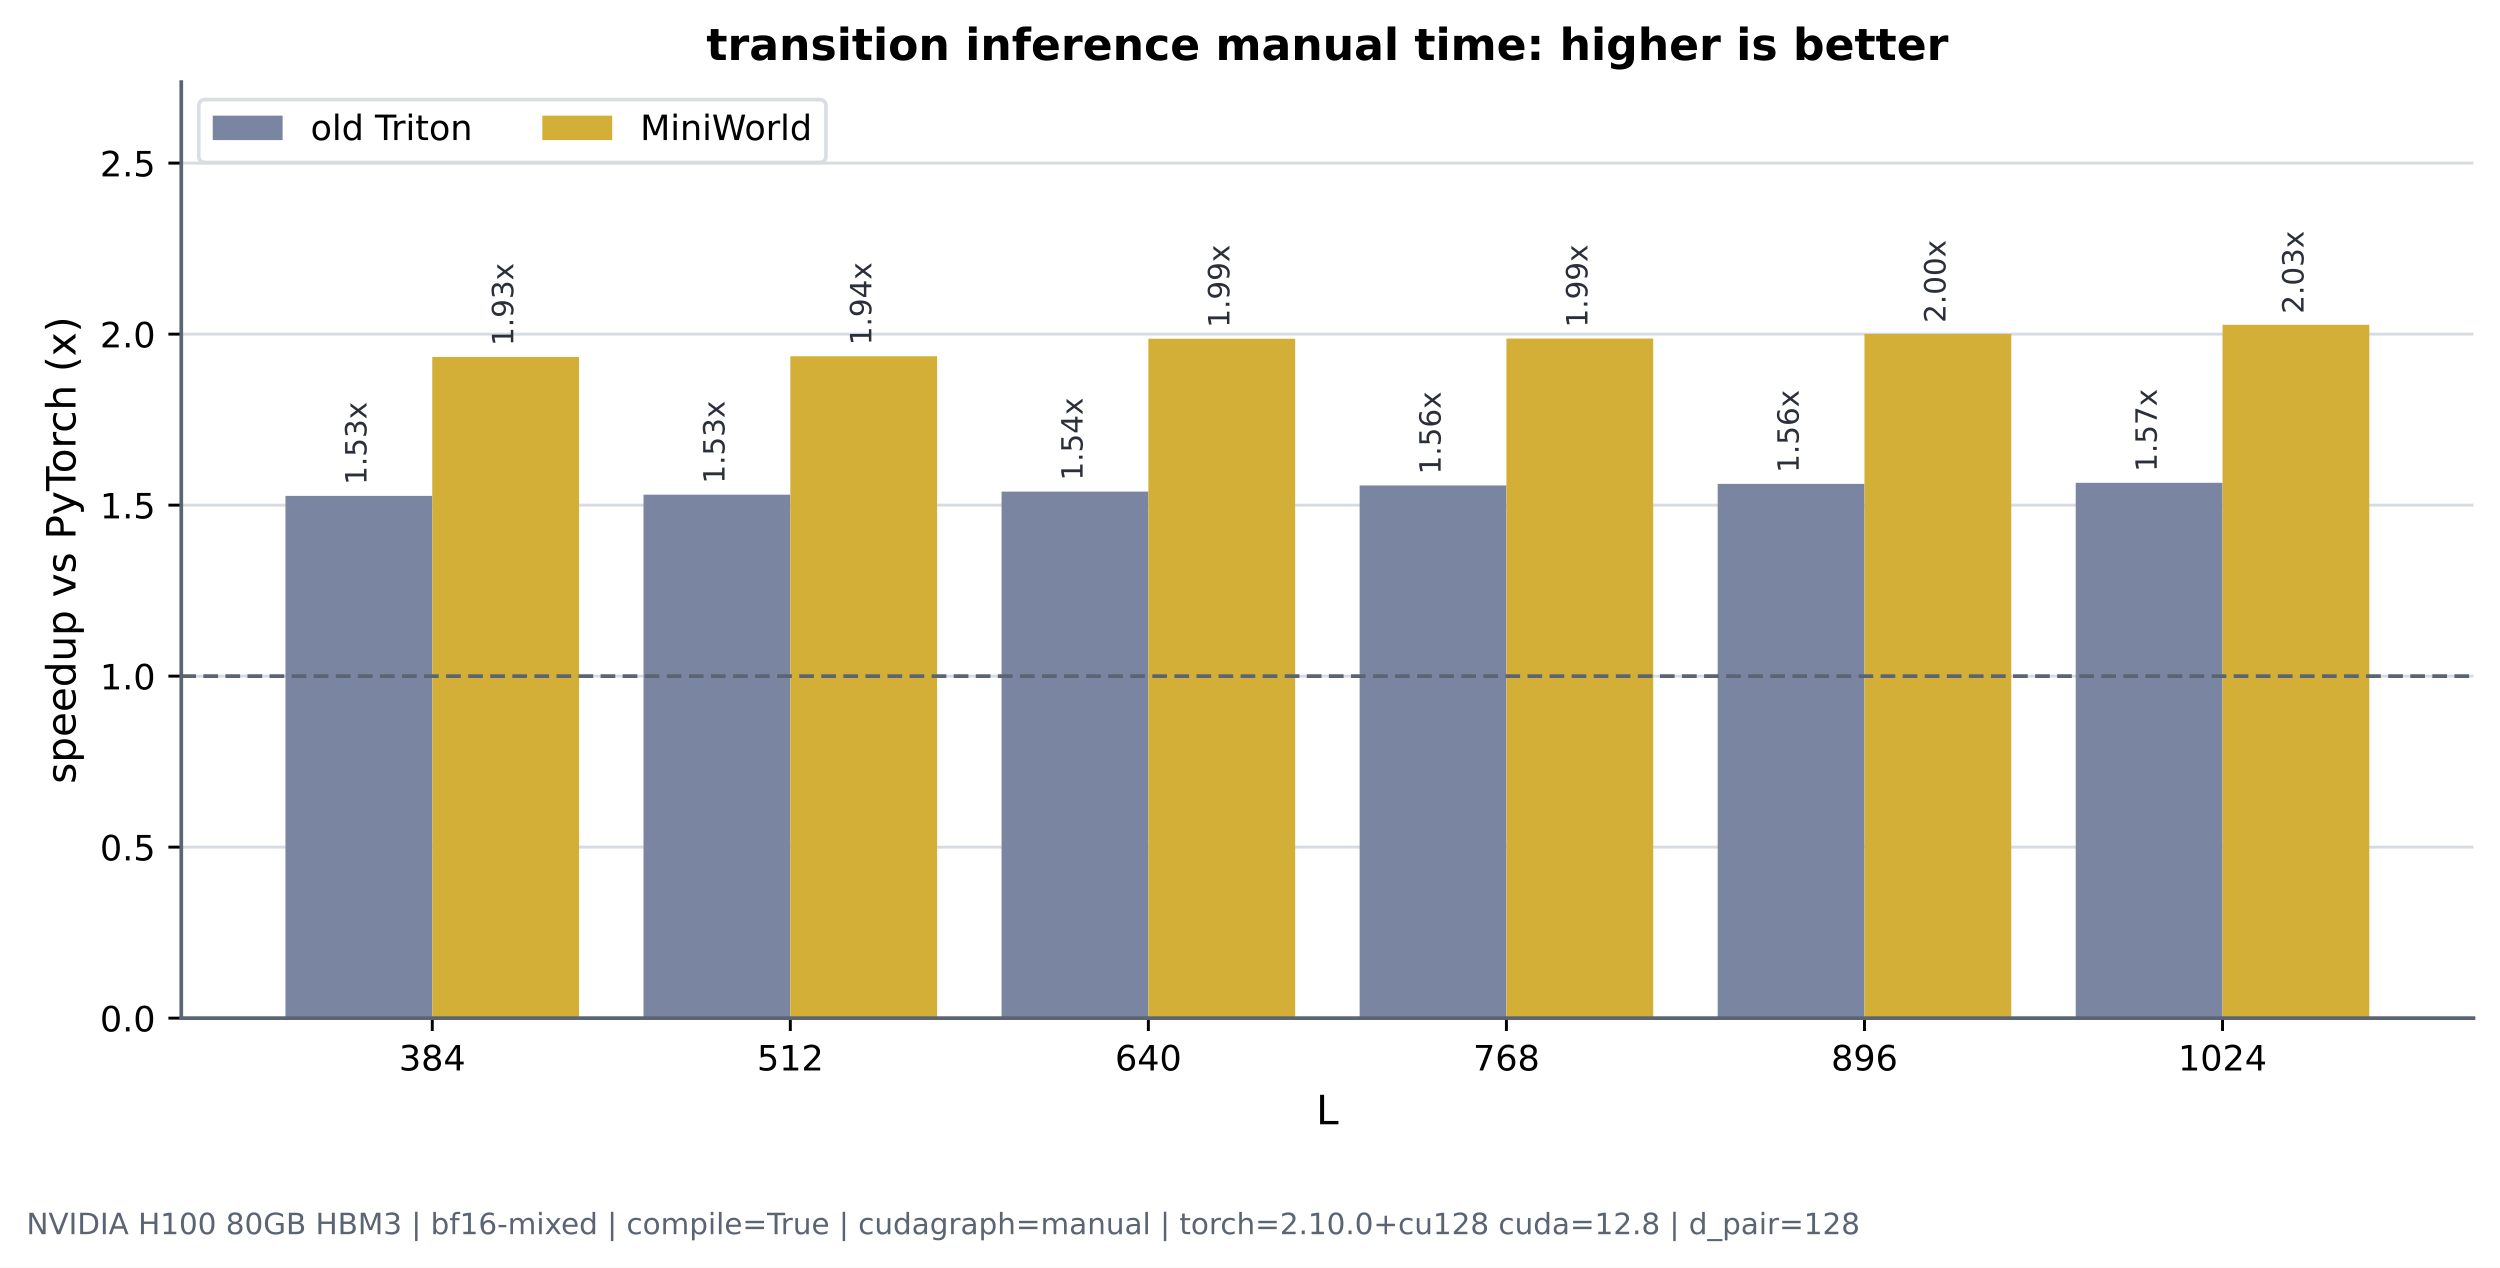
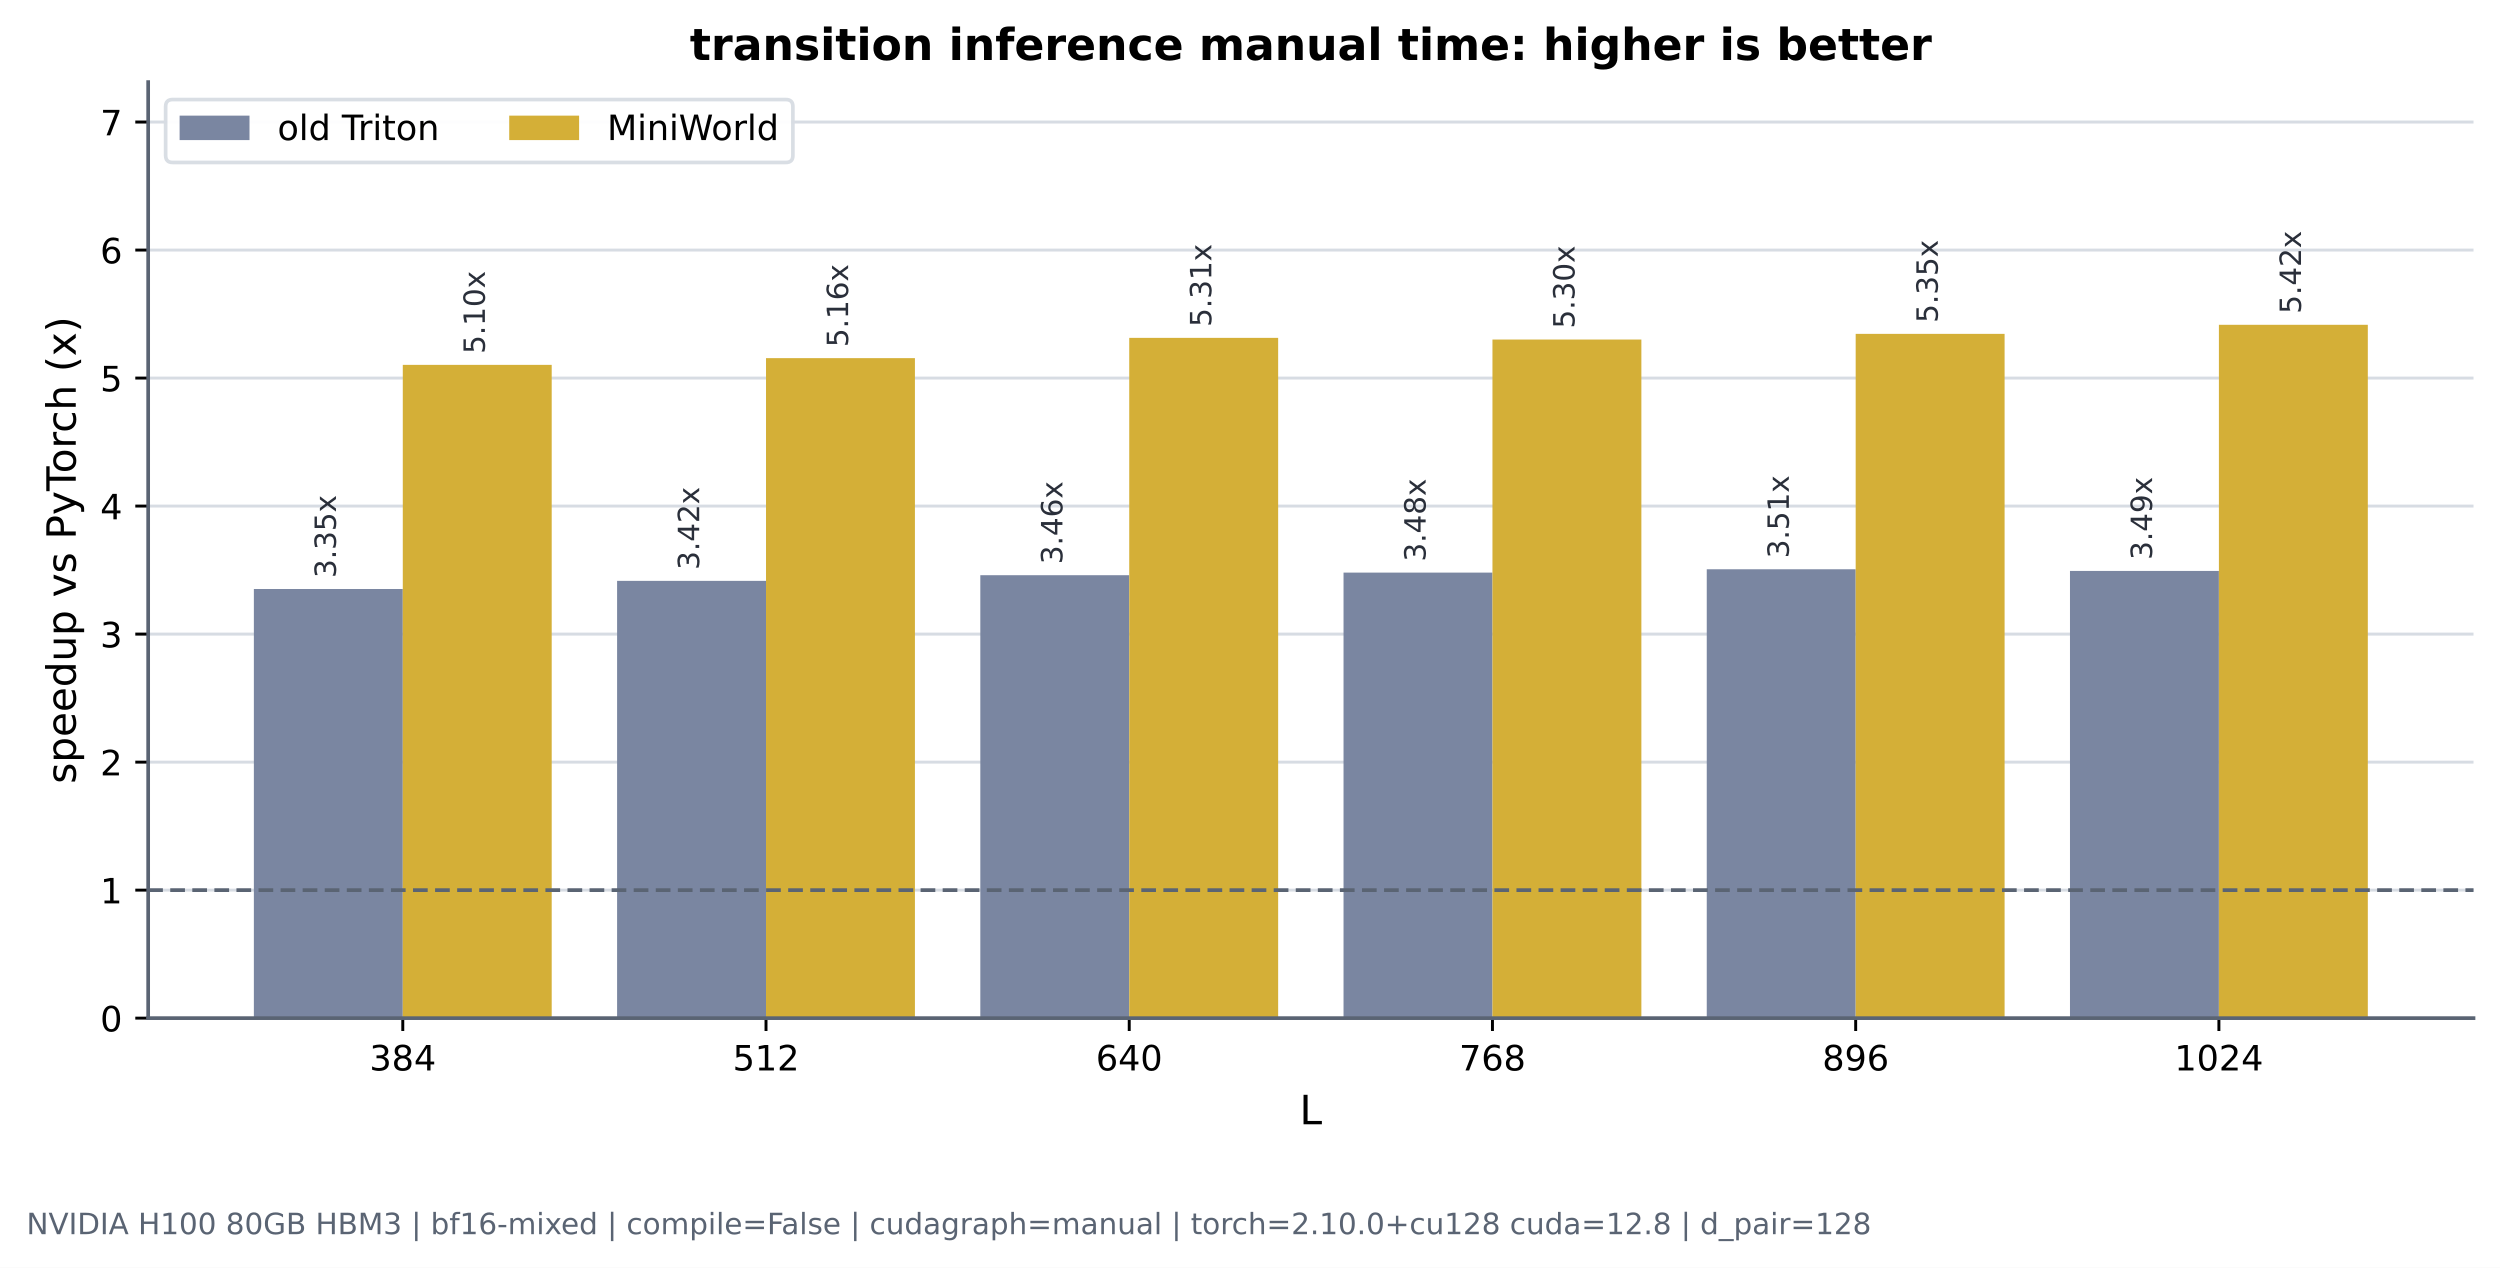
<svg xmlns="http://www.w3.org/2000/svg" xmlns:xlink="http://www.w3.org/1999/xlink" width="679.68pt" height="344.665pt" viewBox="0 0 679.68 344.665" version="1.1">
  <defs>
    <style type="text/css">*{stroke-linejoin: round; stroke-linecap: butt}</style>
  </defs>
  <g id="figure_1">
    <g id="patch_1">
      <path d="M 0 344.665  L 679.68 344.665  L 679.68 0  L 0 0  z " style="fill: #ffffff" />
    </g>
    <g id="axes_1">
      <g id="patch_2">
-         <path d="M 49.283 276.805  L 672.48 276.805  L 672.48 22.318  L 49.283 22.318  z " style="fill: #ffffff" />
+         <path d="M 40.283 276.805  L 672.48 276.805  L 672.48 22.318  L 40.283 22.318  z " style="fill: #ffffff" />
      </g>
      <g id="matplotlib.axis_1">
        <g id="xtick_1">
          <g id="line2d_1">
            <defs>
-               <path id="m5a8e75f36b" d="M 0 0  L 0 3.5  " style="stroke: #000000; stroke-width: 0.8" />
+               <path id="m460fba38cb" d="M 0 0  L 0 3.5  " style="stroke: #000000; stroke-width: 0.8" />
            </defs>
            <g>
-               <use xlink:href="#m5a8e75f36b" x="117.521" y="276.805" style="stroke: #000000; stroke-width: 0.8" />
+               <use xlink:href="#m460fba38cb" x="109.506" y="276.805" style="stroke: #000000; stroke-width: 0.8" />
            </g>
          </g>
          <g id="text_1">
-             <text style="font-size: 9.5px; font-family: 'DejaVu Sans', 'Arial', 'Helvetica', sans-serif; text-anchor: middle" x="117.521" y="291.023" transform="rotate(-0 117.5208 291.0227)">384</text>
+             <text style="font-size: 9.5px; font-family: 'DejaVu Sans', 'Arial', 'Helvetica', sans-serif; text-anchor: middle" x="109.506" y="291.023" transform="rotate(-0 109.5063 291.0227)">384</text>
          </g>
        </g>
        <g id="xtick_2">
          <g id="line2d_2">
            <g>
-               <use xlink:href="#m5a8e75f36b" x="214.865" y="276.805" style="stroke: #000000; stroke-width: 0.8" />
+               <use xlink:href="#m460fba38cb" x="208.256" y="276.805" style="stroke: #000000; stroke-width: 0.8" />
            </g>
          </g>
          <g id="text_2">
-             <text style="font-size: 9.5px; font-family: 'DejaVu Sans', 'Arial', 'Helvetica', sans-serif; text-anchor: middle" x="214.865" y="291.023" transform="rotate(-0 214.865 291.0227)">512</text>
+             <text style="font-size: 9.5px; font-family: 'DejaVu Sans', 'Arial', 'Helvetica', sans-serif; text-anchor: middle" x="208.256" y="291.023" transform="rotate(-0 208.2563 291.0227)">512</text>
          </g>
        </g>
        <g id="xtick_3">
          <g id="line2d_3">
            <g>
-               <use xlink:href="#m5a8e75f36b" x="312.209" y="276.805" style="stroke: #000000; stroke-width: 0.8" />
+               <use xlink:href="#m460fba38cb" x="307.006" y="276.805" style="stroke: #000000; stroke-width: 0.8" />
            </g>
          </g>
          <g id="text_3">
-             <text style="font-size: 9.5px; font-family: 'DejaVu Sans', 'Arial', 'Helvetica', sans-serif; text-anchor: middle" x="312.209" y="291.023" transform="rotate(-0 312.2092 291.0227)">640</text>
+             <text style="font-size: 9.5px; font-family: 'DejaVu Sans', 'Arial', 'Helvetica', sans-serif; text-anchor: middle" x="307.006" y="291.023" transform="rotate(-0 307.0063 291.0227)">640</text>
          </g>
        </g>
        <g id="xtick_4">
          <g id="line2d_4">
            <g>
-               <use xlink:href="#m5a8e75f36b" x="409.553" y="276.805" style="stroke: #000000; stroke-width: 0.8" />
+               <use xlink:href="#m460fba38cb" x="405.756" y="276.805" style="stroke: #000000; stroke-width: 0.8" />
            </g>
          </g>
          <g id="text_4">
-             <text style="font-size: 9.5px; font-family: 'DejaVu Sans', 'Arial', 'Helvetica', sans-serif; text-anchor: middle" x="409.553" y="291.023" transform="rotate(-0 409.5534 291.0227)">768</text>
+             <text style="font-size: 9.5px; font-family: 'DejaVu Sans', 'Arial', 'Helvetica', sans-serif; text-anchor: middle" x="405.756" y="291.023" transform="rotate(-0 405.7563 291.0227)">768</text>
          </g>
        </g>
        <g id="xtick_5">
          <g id="line2d_5">
            <g>
-               <use xlink:href="#m5a8e75f36b" x="506.898" y="276.805" style="stroke: #000000; stroke-width: 0.8" />
+               <use xlink:href="#m460fba38cb" x="504.506" y="276.805" style="stroke: #000000; stroke-width: 0.8" />
            </g>
          </g>
          <g id="text_5">
-             <text style="font-size: 9.5px; font-family: 'DejaVu Sans', 'Arial', 'Helvetica', sans-serif; text-anchor: middle" x="506.898" y="291.023" transform="rotate(-0 506.8976 291.0227)">896</text>
+             <text style="font-size: 9.5px; font-family: 'DejaVu Sans', 'Arial', 'Helvetica', sans-serif; text-anchor: middle" x="504.506" y="291.023" transform="rotate(-0 504.5063 291.0227)">896</text>
          </g>
        </g>
        <g id="xtick_6">
          <g id="line2d_6">
            <g>
-               <use xlink:href="#m5a8e75f36b" x="604.242" y="276.805" style="stroke: #000000; stroke-width: 0.8" />
+               <use xlink:href="#m460fba38cb" x="603.256" y="276.805" style="stroke: #000000; stroke-width: 0.8" />
            </g>
          </g>
          <g id="text_6">
-             <text style="font-size: 9.5px; font-family: 'DejaVu Sans', 'Arial', 'Helvetica', sans-serif; text-anchor: middle" x="604.242" y="291.023" transform="rotate(-0 604.2417 291.0227)">1024</text>
+             <text style="font-size: 9.5px; font-family: 'DejaVu Sans', 'Arial', 'Helvetica', sans-serif; text-anchor: middle" x="603.256" y="291.023" transform="rotate(-0 603.2563 291.0227)">1024</text>
          </g>
        </g>
        <g id="text_7">
-           <text style="font-size: 11px; font-family: 'DejaVu Sans', 'Arial', 'Helvetica', sans-serif; text-anchor: middle" x="360.881" y="305.662" transform="rotate(-0 360.8813 305.6624)">L</text>
+           <text style="font-size: 11px; font-family: 'DejaVu Sans', 'Arial', 'Helvetica', sans-serif; text-anchor: middle" x="356.381" y="305.662" transform="rotate(-0 356.3813 305.6624)">L</text>
        </g>
      </g>
      <g id="matplotlib.axis_2">
        <g id="ytick_1">
          <g id="line2d_7">
-             <path d="M 49.283 276.805  L 672.48 276.805  " clip-path="url(#pa178129833)" style="fill: none; stroke: #d7dce3; stroke-width: 0.8; stroke-linecap: square" />
+             <path d="M 40.283 276.805  L 672.48 276.805  " clip-path="url(#pcab9bd2291)" style="fill: none; stroke: #d7dce3; stroke-width: 0.8; stroke-linecap: square" />
          </g>
          <g id="line2d_8">
            <defs>
-               <path id="m821df7e934" d="M 0 0  L -3.5 0  " style="stroke: #000000; stroke-width: 0.8" />
+               <path id="mcb0c6689fc" d="M 0 0  L -3.5 0  " style="stroke: #000000; stroke-width: 0.8" />
            </defs>
            <g>
-               <use xlink:href="#m821df7e934" x="49.283" y="276.805" style="stroke: #000000; stroke-width: 0.8" />
+               <use xlink:href="#mcb0c6689fc" x="40.283" y="276.805" style="stroke: #000000; stroke-width: 0.8" />
            </g>
          </g>
          <g id="text_8">
-             <text style="font-size: 9.5px; font-family: 'DejaVu Sans', 'Arial', 'Helvetica', sans-serif; text-anchor: end" x="42.283" y="280.414" transform="rotate(-0 42.28258 280.4138)">0.0</text>
+             <text style="font-size: 9.5px; font-family: 'DejaVu Sans', 'Arial', 'Helvetica', sans-serif; text-anchor: end" x="33.283" y="280.414" transform="rotate(-0 33.28258 280.4138)">0</text>
          </g>
        </g>
        <g id="ytick_2">
          <g id="line2d_9">
-             <path d="M 49.283 230.313  L 672.48 230.313  " clip-path="url(#pa178129833)" style="fill: none; stroke: #d7dce3; stroke-width: 0.8; stroke-linecap: square" />
+             <path d="M 40.283 242.001  L 672.48 242.001  " clip-path="url(#pcab9bd2291)" style="fill: none; stroke: #d7dce3; stroke-width: 0.8; stroke-linecap: square" />
          </g>
          <g id="line2d_10">
            <g>
-               <use xlink:href="#m821df7e934" x="49.283" y="230.313" style="stroke: #000000; stroke-width: 0.8" />
+               <use xlink:href="#mcb0c6689fc" x="40.283" y="242.001" style="stroke: #000000; stroke-width: 0.8" />
            </g>
          </g>
          <g id="text_9">
-             <text style="font-size: 9.5px; font-family: 'DejaVu Sans', 'Arial', 'Helvetica', sans-serif; text-anchor: end" x="42.283" y="233.922" transform="rotate(-0 42.28258 233.9217)">0.5</text>
+             <text style="font-size: 9.5px; font-family: 'DejaVu Sans', 'Arial', 'Helvetica', sans-serif; text-anchor: end" x="33.283" y="245.61" transform="rotate(-0 33.28258 245.6098)">1</text>
          </g>
        </g>
        <g id="ytick_3">
          <g id="line2d_11">
-             <path d="M 49.283 183.821  L 672.48 183.821  " clip-path="url(#pa178129833)" style="fill: none; stroke: #d7dce3; stroke-width: 0.8; stroke-linecap: square" />
+             <path d="M 40.283 207.197  L 672.48 207.197  " clip-path="url(#pcab9bd2291)" style="fill: none; stroke: #d7dce3; stroke-width: 0.8; stroke-linecap: square" />
          </g>
          <g id="line2d_12">
            <g>
-               <use xlink:href="#m821df7e934" x="49.283" y="183.821" style="stroke: #000000; stroke-width: 0.8" />
+               <use xlink:href="#mcb0c6689fc" x="40.283" y="207.197" style="stroke: #000000; stroke-width: 0.8" />
            </g>
          </g>
          <g id="text_10">
-             <text style="font-size: 9.5px; font-family: 'DejaVu Sans', 'Arial', 'Helvetica', sans-serif; text-anchor: end" x="42.283" y="187.43" transform="rotate(-0 42.28258 187.4295)">1.0</text>
+             <text style="font-size: 9.5px; font-family: 'DejaVu Sans', 'Arial', 'Helvetica', sans-serif; text-anchor: end" x="33.283" y="210.806" transform="rotate(-0 33.28258 210.8058)">2</text>
          </g>
        </g>
        <g id="ytick_4">
          <g id="line2d_13">
-             <path d="M 49.283 137.329  L 672.48 137.329  " clip-path="url(#pa178129833)" style="fill: none; stroke: #d7dce3; stroke-width: 0.8; stroke-linecap: square" />
+             <path d="M 40.283 172.393  L 672.48 172.393  " clip-path="url(#pcab9bd2291)" style="fill: none; stroke: #d7dce3; stroke-width: 0.8; stroke-linecap: square" />
          </g>
          <g id="line2d_14">
            <g>
-               <use xlink:href="#m821df7e934" x="49.283" y="137.329" style="stroke: #000000; stroke-width: 0.8" />
+               <use xlink:href="#mcb0c6689fc" x="40.283" y="172.393" style="stroke: #000000; stroke-width: 0.8" />
            </g>
          </g>
          <g id="text_11">
-             <text style="font-size: 9.5px; font-family: 'DejaVu Sans', 'Arial', 'Helvetica', sans-serif; text-anchor: end" x="42.283" y="140.937" transform="rotate(-0 42.28258 140.9374)">1.5</text>
+             <text style="font-size: 9.5px; font-family: 'DejaVu Sans', 'Arial', 'Helvetica', sans-serif; text-anchor: end" x="33.283" y="176.002" transform="rotate(-0 33.28258 176.0017)">3</text>
          </g>
        </g>
        <g id="ytick_5">
          <g id="line2d_15">
-             <path d="M 49.283 90.836  L 672.48 90.836  " clip-path="url(#pa178129833)" style="fill: none; stroke: #d7dce3; stroke-width: 0.8; stroke-linecap: square" />
+             <path d="M 40.283 137.589  L 672.48 137.589  " clip-path="url(#pcab9bd2291)" style="fill: none; stroke: #d7dce3; stroke-width: 0.8; stroke-linecap: square" />
          </g>
          <g id="line2d_16">
            <g>
-               <use xlink:href="#m821df7e934" x="49.283" y="90.836" style="stroke: #000000; stroke-width: 0.8" />
+               <use xlink:href="#mcb0c6689fc" x="40.283" y="137.589" style="stroke: #000000; stroke-width: 0.8" />
            </g>
          </g>
          <g id="text_12">
-             <text style="font-size: 9.5px; font-family: 'DejaVu Sans', 'Arial', 'Helvetica', sans-serif; text-anchor: end" x="42.283" y="94.445" transform="rotate(-0 42.28258 94.44527)">2.0</text>
+             <text style="font-size: 9.5px; font-family: 'DejaVu Sans', 'Arial', 'Helvetica', sans-serif; text-anchor: end" x="33.283" y="141.198" transform="rotate(-0 33.28258 141.1977)">4</text>
          </g>
        </g>
        <g id="ytick_6">
          <g id="line2d_17">
-             <path d="M 49.283 44.344  L 672.48 44.344  " clip-path="url(#pa178129833)" style="fill: none; stroke: #d7dce3; stroke-width: 0.8; stroke-linecap: square" />
+             <path d="M 40.283 102.785  L 672.48 102.785  " clip-path="url(#pcab9bd2291)" style="fill: none; stroke: #d7dce3; stroke-width: 0.8; stroke-linecap: square" />
          </g>
          <g id="line2d_18">
            <g>
-               <use xlink:href="#m821df7e934" x="49.283" y="44.344" style="stroke: #000000; stroke-width: 0.8" />
+               <use xlink:href="#mcb0c6689fc" x="40.283" y="102.785" style="stroke: #000000; stroke-width: 0.8" />
            </g>
          </g>
          <g id="text_13">
-             <text style="font-size: 9.5px; font-family: 'DejaVu Sans', 'Arial', 'Helvetica', sans-serif; text-anchor: end" x="42.283" y="47.953" transform="rotate(-0 42.28258 47.95313)">2.5</text>
-           </g>
-         </g>
-         <g id="text_14">
-           <text style="font-size: 11px; font-family: 'DejaVu Sans', 'Arial', 'Helvetica', sans-serif; text-anchor: middle" x="20.532" y="149.562" transform="rotate(-90 20.53203 149.5615)">speedup vs PyTorch (x)</text>
+             <text style="font-size: 9.5px; font-family: 'DejaVu Sans', 'Arial', 'Helvetica', sans-serif; text-anchor: end" x="33.283" y="106.394" transform="rotate(-0 33.28258 106.3937)">5</text>
+           </g>
+         </g>
+         <g id="ytick_7">
+           <g id="line2d_19">
+             <path d="M 40.283 67.981  L 672.48 67.981  " clip-path="url(#pcab9bd2291)" style="fill: none; stroke: #d7dce3; stroke-width: 0.8; stroke-linecap: square" />
+           </g>
+           <g id="line2d_20">
+             <g>
+               <use xlink:href="#mcb0c6689fc" x="40.283" y="67.981" style="stroke: #000000; stroke-width: 0.8" />
+             </g>
+           </g>
+           <g id="text_14">
+             <text style="font-size: 9.5px; font-family: 'DejaVu Sans', 'Arial', 'Helvetica', sans-serif; text-anchor: end" x="33.283" y="71.59" transform="rotate(-0 33.28258 71.58965)">6</text>
+           </g>
+         </g>
+         <g id="ytick_8">
+           <g id="line2d_21">
+             <path d="M 40.283 33.177  L 672.48 33.177  " clip-path="url(#pcab9bd2291)" style="fill: none; stroke: #d7dce3; stroke-width: 0.8; stroke-linecap: square" />
+           </g>
+           <g id="line2d_22">
+             <g>
+               <use xlink:href="#mcb0c6689fc" x="40.283" y="33.177" style="stroke: #000000; stroke-width: 0.8" />
+             </g>
+           </g>
+           <g id="text_15">
+             <text style="font-size: 9.5px; font-family: 'DejaVu Sans', 'Arial', 'Helvetica', sans-serif; text-anchor: end" x="33.283" y="36.786" transform="rotate(-0 33.28258 36.78562)">7</text>
+           </g>
+         </g>
+         <g id="text_16">
+           <text style="font-size: 11px; font-family: 'DejaVu Sans', 'Arial', 'Helvetica', sans-serif; text-anchor: middle" x="20.596" y="149.562" transform="rotate(-90 20.59562 149.5615)">speedup vs PyTorch (x)</text>
        </g>
      </g>
      <g id="patch_3">
-         <path d="M 77.61 276.805  L 117.521 276.805  L 117.521 134.806  L 77.61 134.806  z " clip-path="url(#pa178129833)" style="fill: #7a86a1" />
+         <path d="M 69.019 276.805  L 109.506 276.805  L 109.506 160.129  L 69.019 160.129  z " clip-path="url(#pcab9bd2291)" style="fill: #7a86a1" />
      </g>
      <g id="patch_4">
-         <path d="M 174.954 276.805  L 214.865 276.805  L 214.865 134.485  L 174.954 134.485  z " clip-path="url(#pa178129833)" style="fill: #7a86a1" />
+         <path d="M 167.769 276.805  L 208.256 276.805  L 208.256 157.922  L 167.769 157.922  z " clip-path="url(#pcab9bd2291)" style="fill: #7a86a1" />
      </g>
      <g id="patch_5">
-         <path d="M 272.298 276.805  L 312.209 276.805  L 312.209 133.652  L 272.298 133.652  z " clip-path="url(#pa178129833)" style="fill: #7a86a1" />
+         <path d="M 266.519 276.805  L 307.006 276.805  L 307.006 156.38  L 266.519 156.38  z " clip-path="url(#pcab9bd2291)" style="fill: #7a86a1" />
      </g>
      <g id="patch_6">
-         <path d="M 369.642 276.805  L 409.553 276.805  L 409.553 131.983  L 369.642 131.983  z " clip-path="url(#pa178129833)" style="fill: #7a86a1" />
+         <path d="M 365.269 276.805  L 405.756 276.805  L 405.756 155.671  L 365.269 155.671  z " clip-path="url(#pcab9bd2291)" style="fill: #7a86a1" />
      </g>
      <g id="patch_7">
-         <path d="M 466.986 276.805  L 506.898 276.805  L 506.898 131.544  L 466.986 131.544  z " clip-path="url(#pa178129833)" style="fill: #7a86a1" />
+         <path d="M 464.019 276.805  L 504.506 276.805  L 504.506 154.773  L 464.019 154.773  z " clip-path="url(#pcab9bd2291)" style="fill: #7a86a1" />
      </g>
      <g id="patch_8">
-         <path d="M 564.331 276.805  L 604.242 276.805  L 604.242 131.267  L 564.331 131.267  z " clip-path="url(#pa178129833)" style="fill: #7a86a1" />
+         <path d="M 562.769 276.805  L 603.256 276.805  L 603.256 155.212  L 562.769 155.212  z " clip-path="url(#pcab9bd2291)" style="fill: #7a86a1" />
      </g>
      <g id="patch_9">
-         <path d="M 117.521 276.805  L 157.432 276.805  L 157.432 97.045  L 117.521 97.045  z " clip-path="url(#pa178129833)" style="fill: #d4af37" />
+         <path d="M 109.506 276.805  L 149.994 276.805  L 149.994 99.204  L 109.506 99.204  z " clip-path="url(#pcab9bd2291)" style="fill: #d4af37" />
      </g>
      <g id="patch_10">
-         <path d="M 214.865 276.805  L 254.776 276.805  L 254.776 96.853  L 214.865 96.853  z " clip-path="url(#pa178129833)" style="fill: #d4af37" />
+         <path d="M 208.256 276.805  L 248.744 276.805  L 248.744 97.361  L 208.256 97.361  z " clip-path="url(#pcab9bd2291)" style="fill: #d4af37" />
      </g>
      <g id="patch_11">
-         <path d="M 312.209 276.805  L 352.12 276.805  L 352.12 92.085  L 312.209 92.085  z " clip-path="url(#pa178129833)" style="fill: #d4af37" />
+         <path d="M 307.006 276.805  L 347.494 276.805  L 347.494 91.864  L 307.006 91.864  z " clip-path="url(#pcab9bd2291)" style="fill: #d4af37" />
      </g>
      <g id="patch_12">
-         <path d="M 409.553 276.805  L 449.464 276.805  L 449.464 92.035  L 409.553 92.035  z " clip-path="url(#pa178129833)" style="fill: #d4af37" />
+         <path d="M 405.756 276.805  L 446.244 276.805  L 446.244 92.305  L 405.756 92.305  z " clip-path="url(#pcab9bd2291)" style="fill: #d4af37" />
      </g>
      <g id="patch_13">
-         <path d="M 506.898 276.805  L 546.809 276.805  L 546.809 90.782  L 506.898 90.782  z " clip-path="url(#pa178129833)" style="fill: #d4af37" />
+         <path d="M 504.506 276.805  L 544.994 276.805  L 544.994 90.761  L 504.506 90.761  z " clip-path="url(#pcab9bd2291)" style="fill: #d4af37" />
      </g>
      <g id="patch_14">
-         <path d="M 604.242 276.805  L 644.153 276.805  L 644.153 88.296  L 604.242 88.296  z " clip-path="url(#pa178129833)" style="fill: #d4af37" />
-       </g>
-       <g id="line2d_19">
-         <path d="M 49.283 183.821  L 672.48 183.821  " clip-path="url(#pa178129833)" style="fill: none; stroke-dasharray: 4,2; stroke-dashoffset: 0; stroke: #5a6473" />
+         <path d="M 603.256 276.805  L 643.744 276.805  L 643.744 88.296  L 603.256 88.296  z " clip-path="url(#pcab9bd2291)" style="fill: #d4af37" />
+       </g>
+       <g id="line2d_23">
+         <path d="M 40.283 242.001  L 672.48 242.001  " clip-path="url(#pcab9bd2291)" style="fill: none; stroke-dasharray: 4,2; stroke-dashoffset: 0; stroke: #5a6473" />
      </g>
      <g id="patch_15">
-         <path d="M 49.283 276.805  L 49.283 22.318  " style="fill: none; stroke: #5a6473; stroke-linejoin: miter; stroke-linecap: square" />
+         <path d="M 40.283 276.805  L 40.283 22.318  " style="fill: none; stroke: #5a6473; stroke-linejoin: miter; stroke-linecap: square" />
      </g>
      <g id="patch_16">
-         <path d="M 49.283 276.805  L 672.48 276.805  " style="fill: none; stroke: #5a6473; stroke-linejoin: miter; stroke-linecap: square" />
-       </g>
-       <g id="text_15">
-         <text style="font-size: 8px; font-family: 'DejaVu Sans', 'Arial', 'Helvetica', sans-serif; fill: #2a2f3a" transform="translate(99.64342 131.8063) rotate(-90)">1.53x</text>
-       </g>
-       <g id="text_16">
-         <text style="font-size: 8px; font-family: 'DejaVu Sans', 'Arial', 'Helvetica', sans-serif; fill: #2a2f3a" transform="translate(196.9876 131.4852) rotate(-90)">1.53x</text>
+         <path d="M 40.283 276.805  L 672.48 276.805  " style="fill: none; stroke: #5a6473; stroke-linejoin: miter; stroke-linecap: square" />
      </g>
      <g id="text_17">
-         <text style="font-size: 8px; font-family: 'DejaVu Sans', 'Arial', 'Helvetica', sans-serif; fill: #2a2f3a" transform="translate(294.3318 130.6522) rotate(-90)">1.54x</text>
+         <text style="font-size: 8px; font-family: 'DejaVu Sans', 'Arial', 'Helvetica', sans-serif; fill: #2a2f3a" transform="translate(91.3407 157.1293) rotate(-90)">3.35x</text>
      </g>
      <g id="text_18">
-         <text style="font-size: 8px; font-family: 'DejaVu Sans', 'Arial', 'Helvetica', sans-serif; fill: #2a2f3a" transform="translate(391.6759 128.9833) rotate(-90)">1.56x</text>
+         <text style="font-size: 8px; font-family: 'DejaVu Sans', 'Arial', 'Helvetica', sans-serif; fill: #2a2f3a" transform="translate(190.0907 154.9221) rotate(-90)">3.42x</text>
      </g>
      <g id="text_19">
-         <text style="font-size: 8px; font-family: 'DejaVu Sans', 'Arial', 'Helvetica', sans-serif; fill: #2a2f3a" transform="translate(489.0201 128.5439) rotate(-90)">1.56x</text>
+         <text style="font-size: 8px; font-family: 'DejaVu Sans', 'Arial', 'Helvetica', sans-serif; fill: #2a2f3a" transform="translate(288.8407 153.3796) rotate(-90)">3.46x</text>
      </g>
      <g id="text_20">
-         <text style="font-size: 8px; font-family: 'DejaVu Sans', 'Arial', 'Helvetica', sans-serif; fill: #2a2f3a" transform="translate(586.3643 128.2668) rotate(-90)">1.57x</text>
+         <text style="font-size: 8px; font-family: 'DejaVu Sans', 'Arial', 'Helvetica', sans-serif; fill: #2a2f3a" transform="translate(387.5907 152.6707) rotate(-90)">3.48x</text>
      </g>
      <g id="text_21">
-         <text style="font-size: 8px; font-family: 'DejaVu Sans', 'Arial', 'Helvetica', sans-serif; fill: #2a2f3a" transform="translate(139.5545 94.04548) rotate(-90)">1.93x</text>
+         <text style="font-size: 8px; font-family: 'DejaVu Sans', 'Arial', 'Helvetica', sans-serif; fill: #2a2f3a" transform="translate(486.3406 151.7729) rotate(-90)">3.51x</text>
      </g>
      <g id="text_22">
-         <text style="font-size: 8px; font-family: 'DejaVu Sans', 'Arial', 'Helvetica', sans-serif; fill: #2a2f3a" transform="translate(236.8987 93.85326) rotate(-90)">1.94x</text>
+         <text style="font-size: 8px; font-family: 'DejaVu Sans', 'Arial', 'Helvetica', sans-serif; fill: #2a2f3a" transform="translate(585.0906 152.2116) rotate(-90)">3.49x</text>
      </g>
      <g id="text_23">
-         <text style="font-size: 8px; font-family: 'DejaVu Sans', 'Arial', 'Helvetica', sans-serif; fill: #2a2f3a" transform="translate(334.2429 89.08457) rotate(-90)">1.99x</text>
+         <text style="font-size: 8px; font-family: 'DejaVu Sans', 'Arial', 'Helvetica', sans-serif; fill: #2a2f3a" transform="translate(131.8282 96.20432) rotate(-90)">5.10x</text>
      </g>
      <g id="text_24">
-         <text style="font-size: 8px; font-family: 'DejaVu Sans', 'Arial', 'Helvetica', sans-serif; fill: #2a2f3a" transform="translate(431.5871 89.03475) rotate(-90)">1.99x</text>
+         <text style="font-size: 8px; font-family: 'DejaVu Sans', 'Arial', 'Helvetica', sans-serif; fill: #2a2f3a" transform="translate(230.5782 94.36118) rotate(-90)">5.16x</text>
      </g>
      <g id="text_25">
-         <text style="font-size: 8px; font-family: 'DejaVu Sans', 'Arial', 'Helvetica', sans-serif; fill: #2a2f3a" transform="translate(528.9312 87.78241) rotate(-90)">2.00x</text>
+         <text style="font-size: 8px; font-family: 'DejaVu Sans', 'Arial', 'Helvetica', sans-serif; fill: #2a2f3a" transform="translate(329.3282 88.86438) rotate(-90)">5.31x</text>
      </g>
      <g id="text_26">
-         <text style="font-size: 8px; font-family: 'DejaVu Sans', 'Arial', 'Helvetica', sans-serif; fill: #2a2f3a" transform="translate(626.2754 85.29619) rotate(-90)">2.03x</text>
+         <text style="font-size: 8px; font-family: 'DejaVu Sans', 'Arial', 'Helvetica', sans-serif; fill: #2a2f3a" transform="translate(428.0782 89.30463) rotate(-90)">5.30x</text>
      </g>
      <g id="text_27">
-         <text style="font-weight: 700; font-size: 12px; font-family: 'DejaVu Sans', 'Arial', 'Helvetica', sans-serif; text-anchor: middle" x="360.881" y="16.318" transform="rotate(-0 360.8813 16.31812)">transition inference manual time: higher is better</text>
+         <text style="font-size: 8px; font-family: 'DejaVu Sans', 'Arial', 'Helvetica', sans-serif; fill: #2a2f3a" transform="translate(526.8281 87.76087) rotate(-90)">5.35x</text>
+       </g>
+       <g id="text_28">
+         <text style="font-size: 8px; font-family: 'DejaVu Sans', 'Arial', 'Helvetica', sans-serif; fill: #2a2f3a" transform="translate(625.5781 85.29619) rotate(-90)">5.42x</text>
+       </g>
+       <g id="text_29">
+         <text style="font-weight: 700; font-size: 12px; font-family: 'DejaVu Sans', 'Arial', 'Helvetica', sans-serif; text-anchor: middle" x="356.381" y="16.318" transform="rotate(-0 356.3813 16.31812)">transition inference manual time: higher is better</text>
      </g>
      <g id="legend_1">
        <g id="patch_17">
-           <path d="M 55.933 44.169  L 222.664 44.169  Q 224.564 44.169 224.564 42.269  L 224.564 28.968  Q 224.564 27.068 222.664 27.068  L 55.933 27.068  Q 54.033 27.068 54.033 28.968  L 54.033 42.269  Q 54.033 44.169 55.933 44.169  z " style="fill: #ffffff; opacity: 0.95; stroke: #d7dce3; stroke-linejoin: miter" />
+           <path d="M 46.933 44.169  L 213.664 44.169  Q 215.564 44.169 215.564 42.269  L 215.564 28.968  Q 215.564 27.068 213.664 27.068  L 46.933 27.068  Q 45.033 27.068 45.033 28.968  L 45.033 42.269  Q 45.033 44.169 46.933 44.169  z " style="fill: #ffffff; opacity: 0.95; stroke: #d7dce3; stroke-linejoin: miter" />
        </g>
        <g id="patch_18">
-           <path d="M 57.833 38.087  L 76.833 38.087  L 76.833 31.437  L 57.833 31.437  z " style="fill: #7a86a1" />
-         </g>
-         <g id="text_28">
-           <text style="font-size: 9.5px; font-family: 'DejaVu Sans', 'Arial', 'Helvetica', sans-serif; text-anchor: start" x="84.433" y="38.087" transform="rotate(-0 84.43258 38.08664)">old Triton</text>
+           <path d="M 48.833 38.087  L 67.833 38.087  L 67.833 31.437  L 48.833 31.437  z " style="fill: #7a86a1" />
+         </g>
+         <g id="text_30">
+           <text style="font-size: 9.5px; font-family: 'DejaVu Sans', 'Arial', 'Helvetica', sans-serif; text-anchor: start" x="75.433" y="38.087" transform="rotate(-0 75.43258 38.08664)">old Triton</text>
        </g>
        <g id="patch_19">
-           <path d="M 147.443 38.087  L 166.443 38.087  L 166.443 31.437  L 147.443 31.437  z " style="fill: #d4af37" />
-         </g>
-         <g id="text_29">
-           <text style="font-size: 9.5px; font-family: 'DejaVu Sans', 'Arial', 'Helvetica', sans-serif; text-anchor: start" x="174.043" y="38.087" transform="rotate(-0 174.0428 38.08664)">MiniWorld</text>
+           <path d="M 138.443 38.087  L 157.443 38.087  L 157.443 31.437  L 138.443 31.437  z " style="fill: #d4af37" />
+         </g>
+         <g id="text_31">
+           <text style="font-size: 9.5px; font-family: 'DejaVu Sans', 'Arial', 'Helvetica', sans-serif; text-anchor: start" x="165.043" y="38.087" transform="rotate(-0 165.0428 38.08664)">MiniWorld</text>
        </g>
      </g>
    </g>
-     <g id="text_30">
-       <text style="font-size: 8px; font-family: 'DejaVu Sans', 'Arial', 'Helvetica', sans-serif; text-anchor: start; fill: #5a6473" x="7.2" y="335.543" transform="rotate(-0 7.2 335.5431)">NVIDIA H100 80GB HBM3 | bf16-mixed | compile=True | cudagraph=manual | torch=2.10.0+cu128 cuda=12.8 | d_pair=128</text>
+     <g id="text_32">
+       <text style="font-size: 8px; font-family: 'DejaVu Sans', 'Arial', 'Helvetica', sans-serif; text-anchor: start; fill: #5a6473" x="7.2" y="335.543" transform="rotate(-0 7.2 335.5431)">NVIDIA H100 80GB HBM3 | bf16-mixed | compile=False | cudagraph=manual | torch=2.10.0+cu128 cuda=12.8 | d_pair=128</text>
    </g>
  </g>
  <defs>
-     <clipPath id="pa178129833">
-       <rect x="49.283" y="22.318" width="623.197" height="254.487" />
+     <clipPath id="pcab9bd2291">
+       <rect x="40.283" y="22.318" width="632.197" height="254.487" />
    </clipPath>
  </defs>
</svg>
